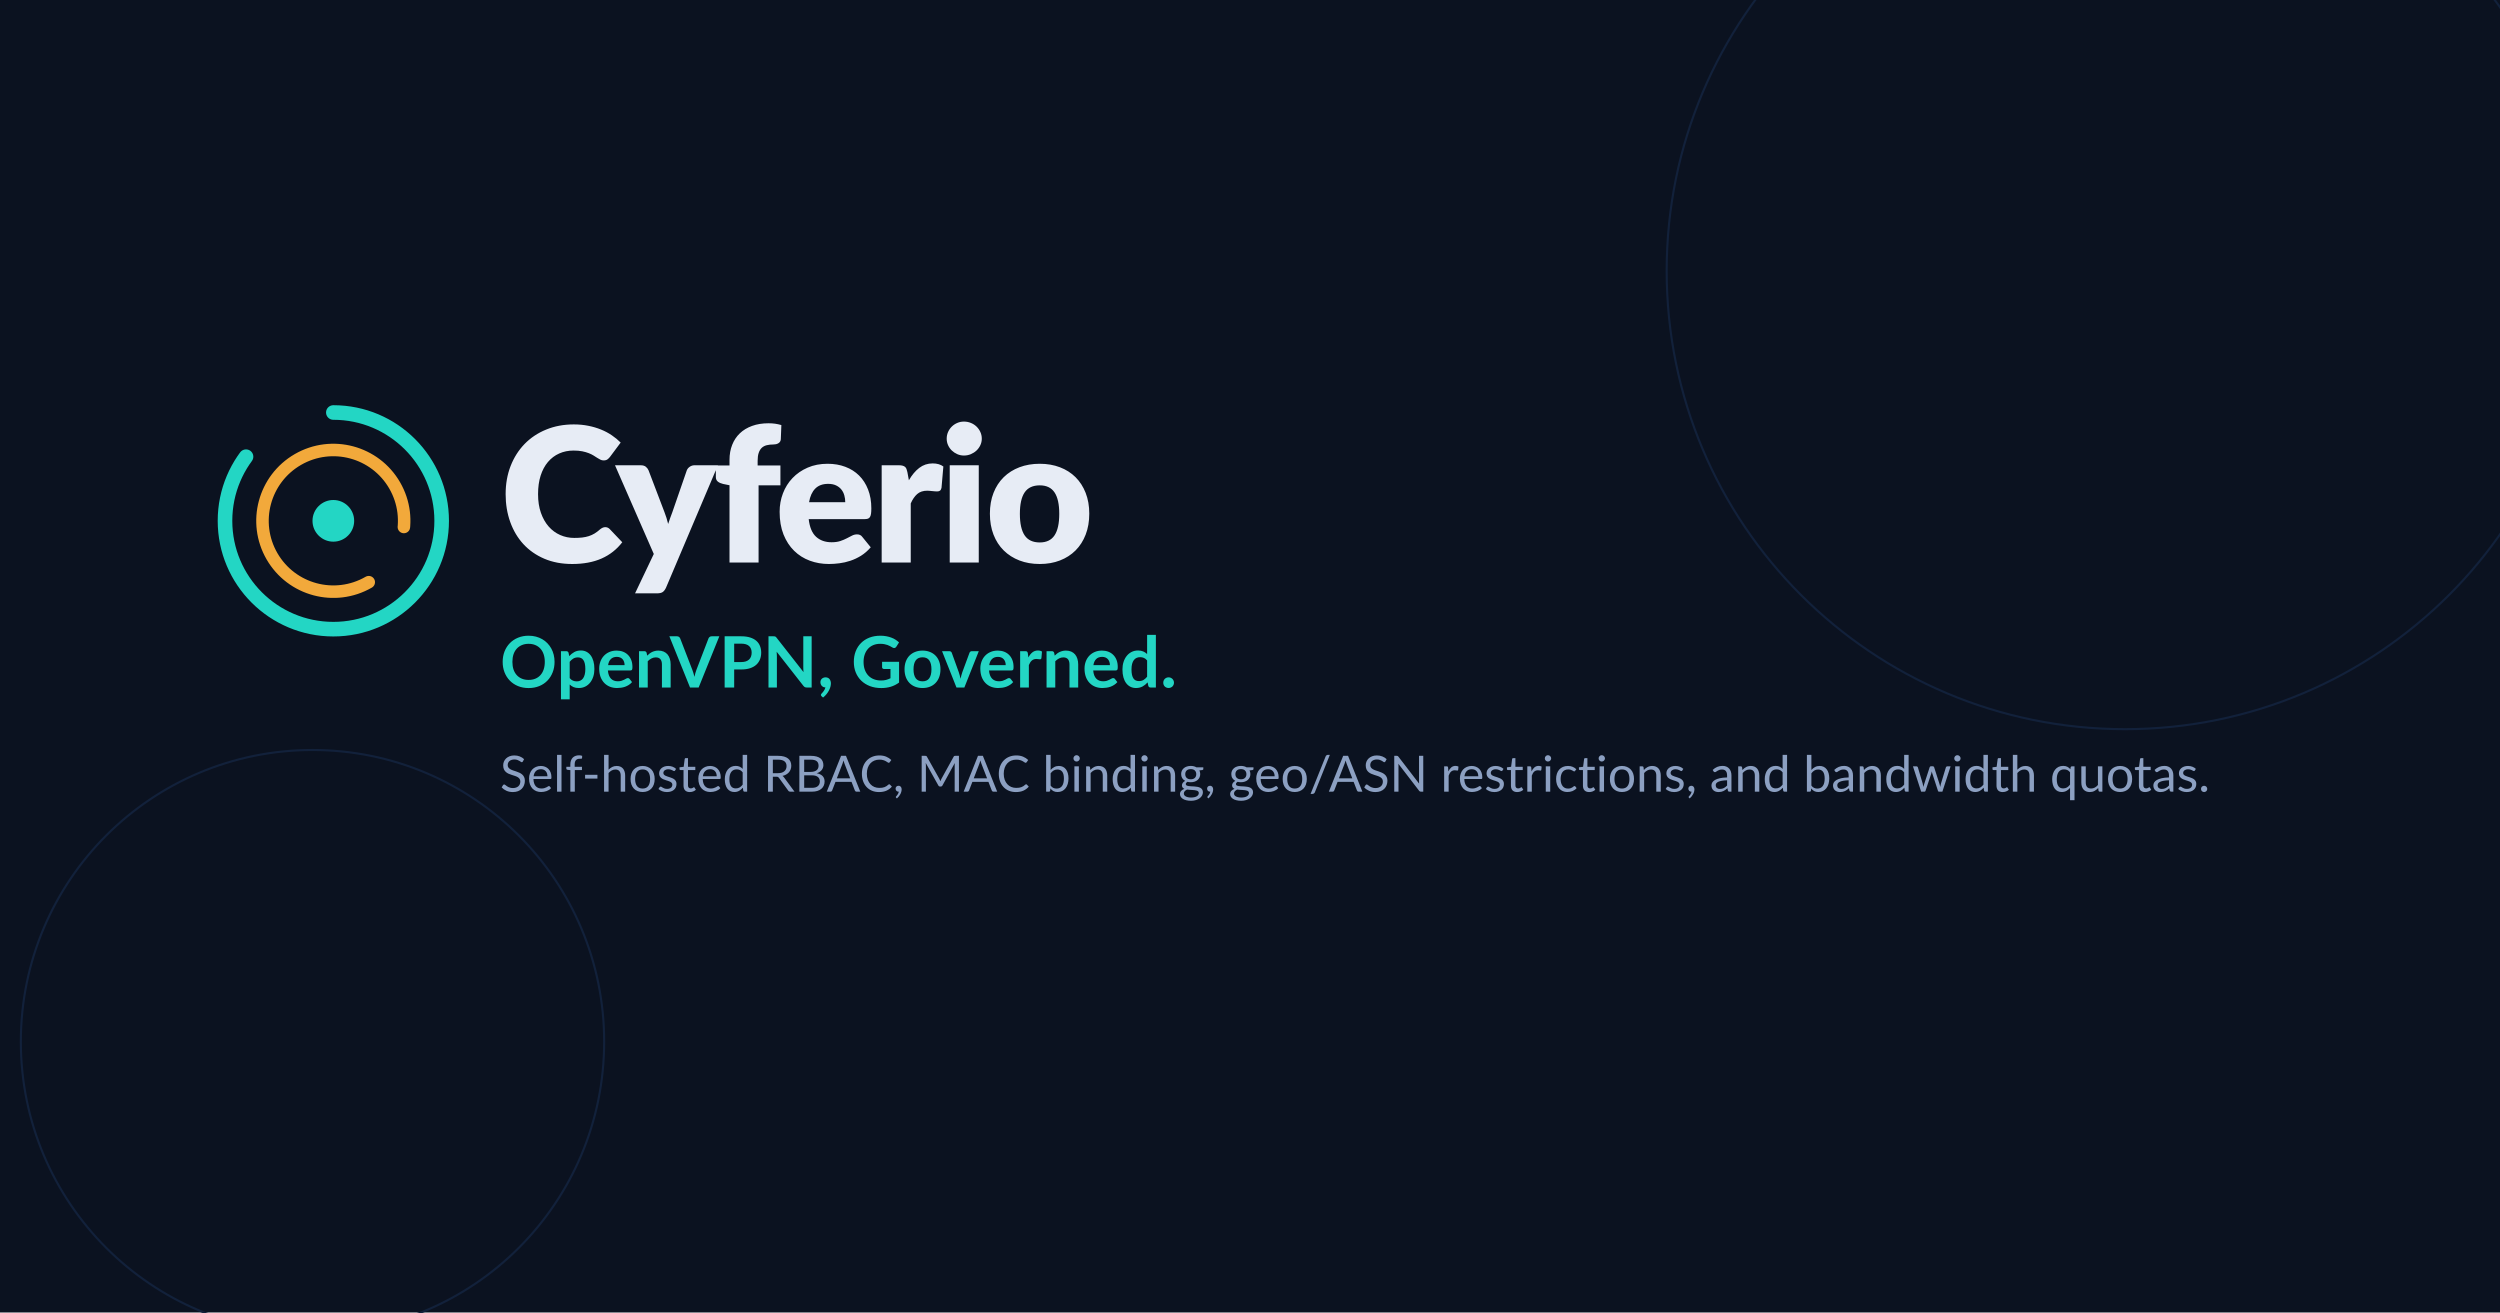
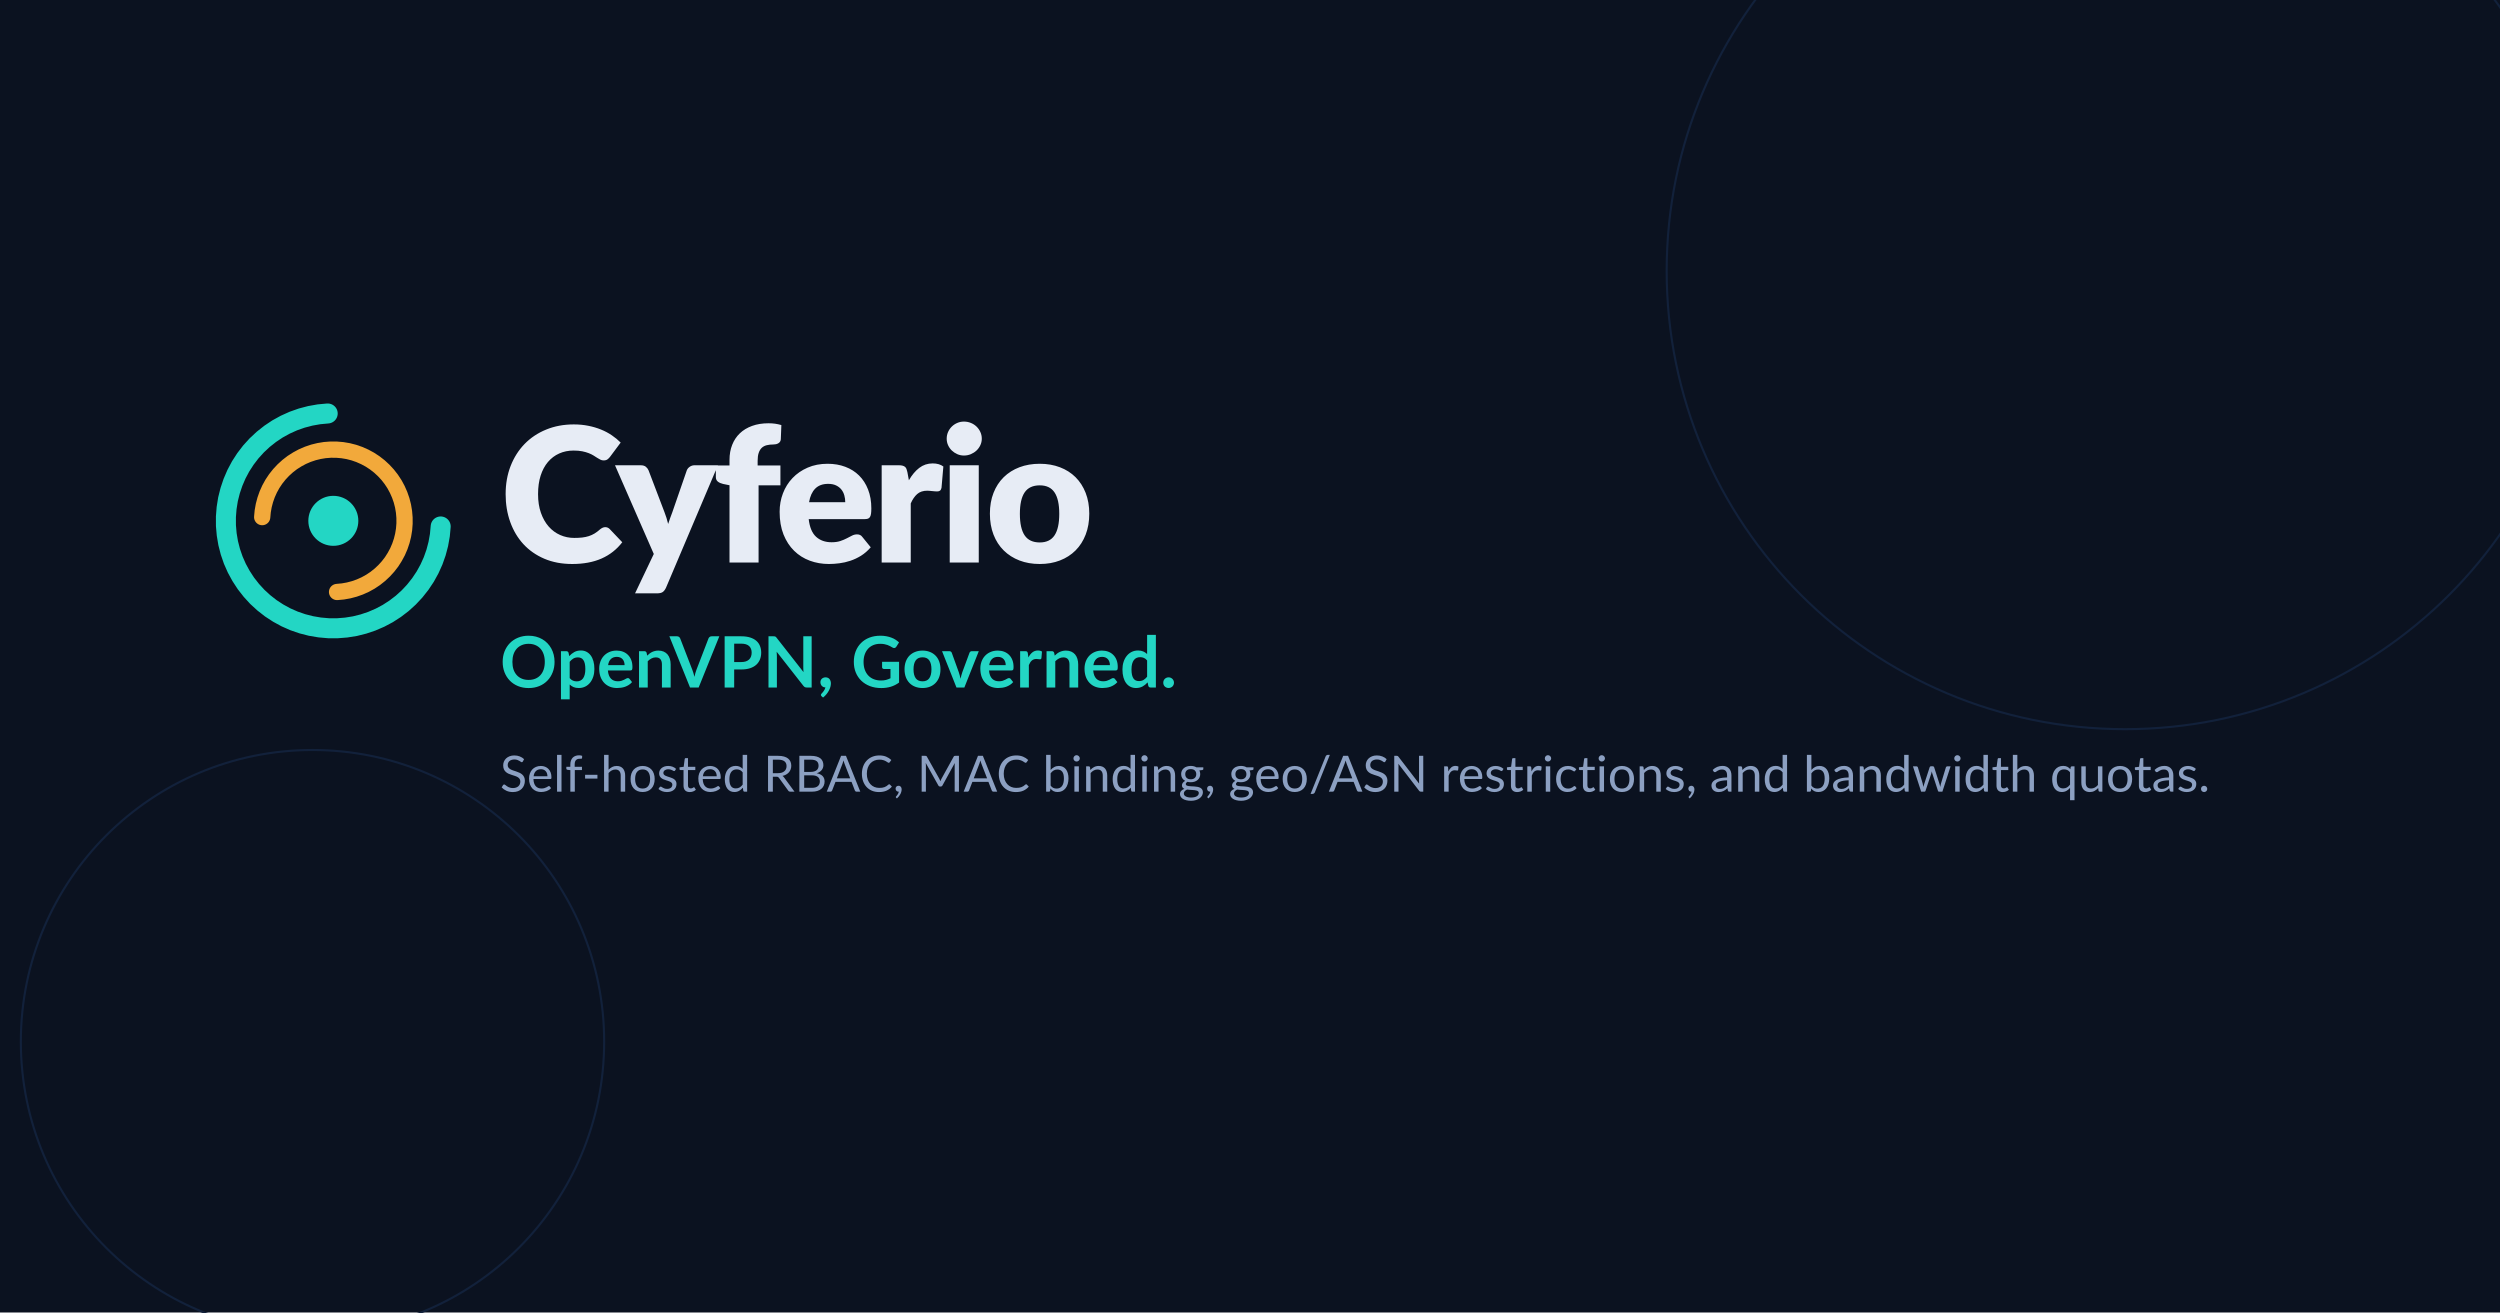
<svg xmlns="http://www.w3.org/2000/svg" viewBox="0 0 1200 630" fill="none">
  <rect width="1200" height="630" fill="#0B1220" />
  <circle cx="1020" cy="130" r="220" stroke="#12213B" stroke-width="1" />
  <circle cx="150" cy="500" r="140" stroke="#12213B" stroke-width="1" />
-   <g transform="translate(100 190)">
-     <circle cx="60" cy="60" r="52" stroke="#23D6C4" stroke-width="7" stroke-dasharray="278 49" stroke-linecap="round" transform="rotate(-90 60 60)" />
-     <circle cx="60" cy="60" r="34" stroke="#F2A93B" stroke-width="6" stroke-dasharray="181 33" stroke-linecap="round" transform="rotate(60 60 60)" />
-     <circle cx="60" cy="60" r="10" fill="#23D6C4" />
+   <g transform="translate(100 190) scale(1.2)">
+     <path d="M 92.94,52.25 L 92.61,55.77 L 91.99,59.25 L 91.09,62.67 L 89.91,66.01 L 88.46,69.23 L 86.75,72.33 L 84.79,75.27 L 82.59,78.05 L 80.18,80.63 L 77.56,83.01 L 74.75,85.16 L 71.78,87.08 L 68.66,88.74 L 65.41,90.14 L 62.06,91.27 L 58.63,92.13 L 55.13,92.69 L 51.61,92.97 L 48.07,92.96 L 44.55,92.65 L 41.06,92.06 L 37.63,91.18 L 34.29,90.03 L 31.05,88.60 L 27.95,86.91 L 24.99,84.98 L 22.20,82.80 L 19.59,80.41 L 17.20,77.80 L 15.02,75.01 L 13.09,72.05 L 11.40,68.95 L 9.97,65.71 L 8.82,62.37 L 7.94,58.94 L 7.35,55.45 L 7.04,51.93 L 7.03,48.39 L 7.31,44.87 L 7.87,41.37 L 8.73,37.94 L 9.86,34.59 L 11.26,31.34 L 12.92,28.22 L 14.84,25.25 L 16.99,22.44 L 19.37,19.82 L 21.95,17.41 L 24.73,15.21 L 27.67,13.25 L 30.77,11.54 L 33.99,10.09 L 37.33,8.91 L 40.75,8.01 L 44.23,7.39 L 47.75,7.06" fill="none" stroke="#23D6C4" stroke-width="8" stroke-linecap="round" />
+     <path d="M 21.54,48.51 L 21.76,46.17 L 22.17,43.87 L 22.77,41.60 L 23.55,39.39 L 24.51,37.25 L 25.64,35.20 L 26.94,33.25 L 28.40,31.41 L 30.00,29.70 L 31.74,28.12 L 33.59,26.69 L 35.57,25.43 L 37.63,24.32 L 39.79,23.39 L 42.01,22.64 L 44.28,22.08 L 46.60,21.70 L 48.93,21.52 L 51.28,21.53 L 53.61,21.73 L 55.93,22.12 L 58.20,22.70 L 60.41,23.47 L 62.56,24.42 L 64.62,25.53 L 66.58,26.82 L 68.43,28.26 L 70.15,29.85 L 71.74,31.57 L 73.18,33.42 L 74.47,35.38 L 75.58,37.44 L 76.53,39.59 L 77.30,41.80 L 77.88,44.07 L 78.27,46.39 L 78.47,48.72 L 78.48,51.07 L 78.30,53.40 L 77.92,55.72 L 77.36,57.99 L 76.61,60.21 L 75.68,62.37 L 74.57,64.43 L 73.31,66.41 L 71.88,68.26 L 70.30,70.00 L 68.59,71.60 L 66.75,73.06 L 64.80,74.36 L 62.75,75.49 L 60.61,76.45 L 58.40,77.23 L 56.13,77.83 L 53.83,78.24 L 51.49,78.46" fill="none" stroke="#F2A93B" stroke-width="6.5" stroke-linecap="round" />
+     <circle cx="50" cy="50" r="10" fill="#23D6C4" />
  </g>
  <text x="240" y="270" font-family="Lato" font-weight="900" font-size="90" letter-spacing="-2" fill="#E7ECF5">Cyferio</text>
  <text x="240" y="330" font-family="Lato" font-weight="700" font-size="34" fill="#23D6C4">OpenVPN, Governed.</text>
  <text x="240" y="380" font-family="Lato" font-weight="400" font-size="24" fill="#8CA0C2">Self-hosted RBAC, MAC binding, geo/ASN restrictions, and bandwidth quotas.</text>
</svg>
